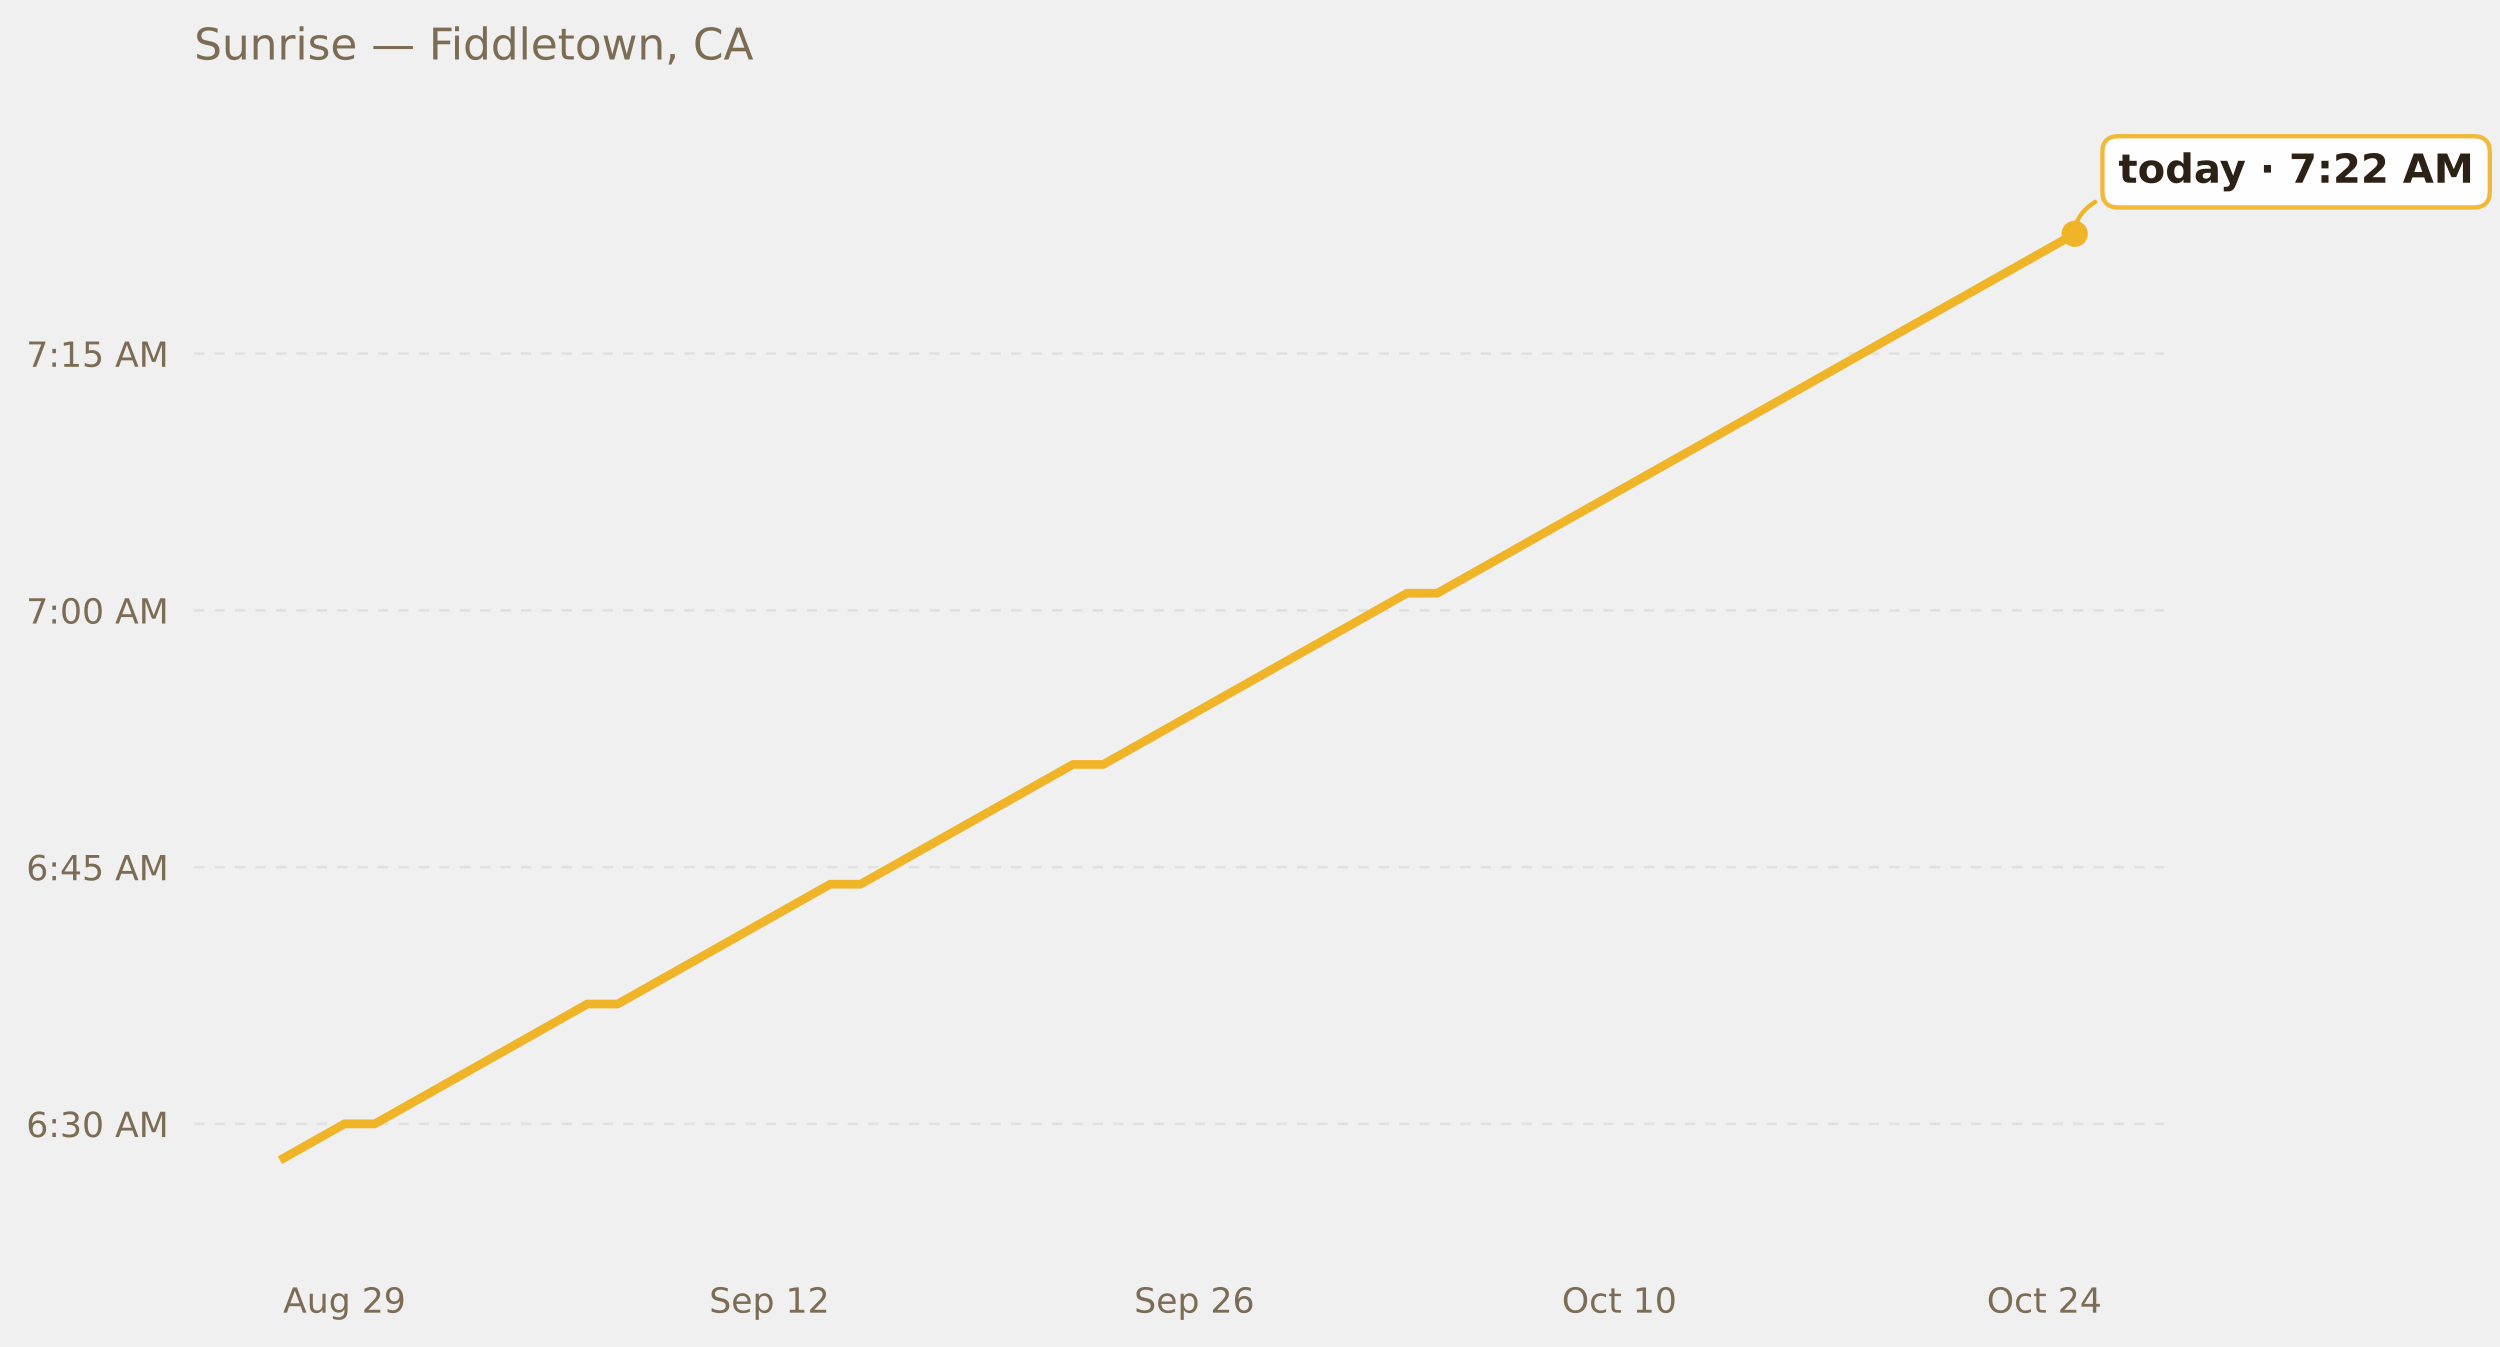
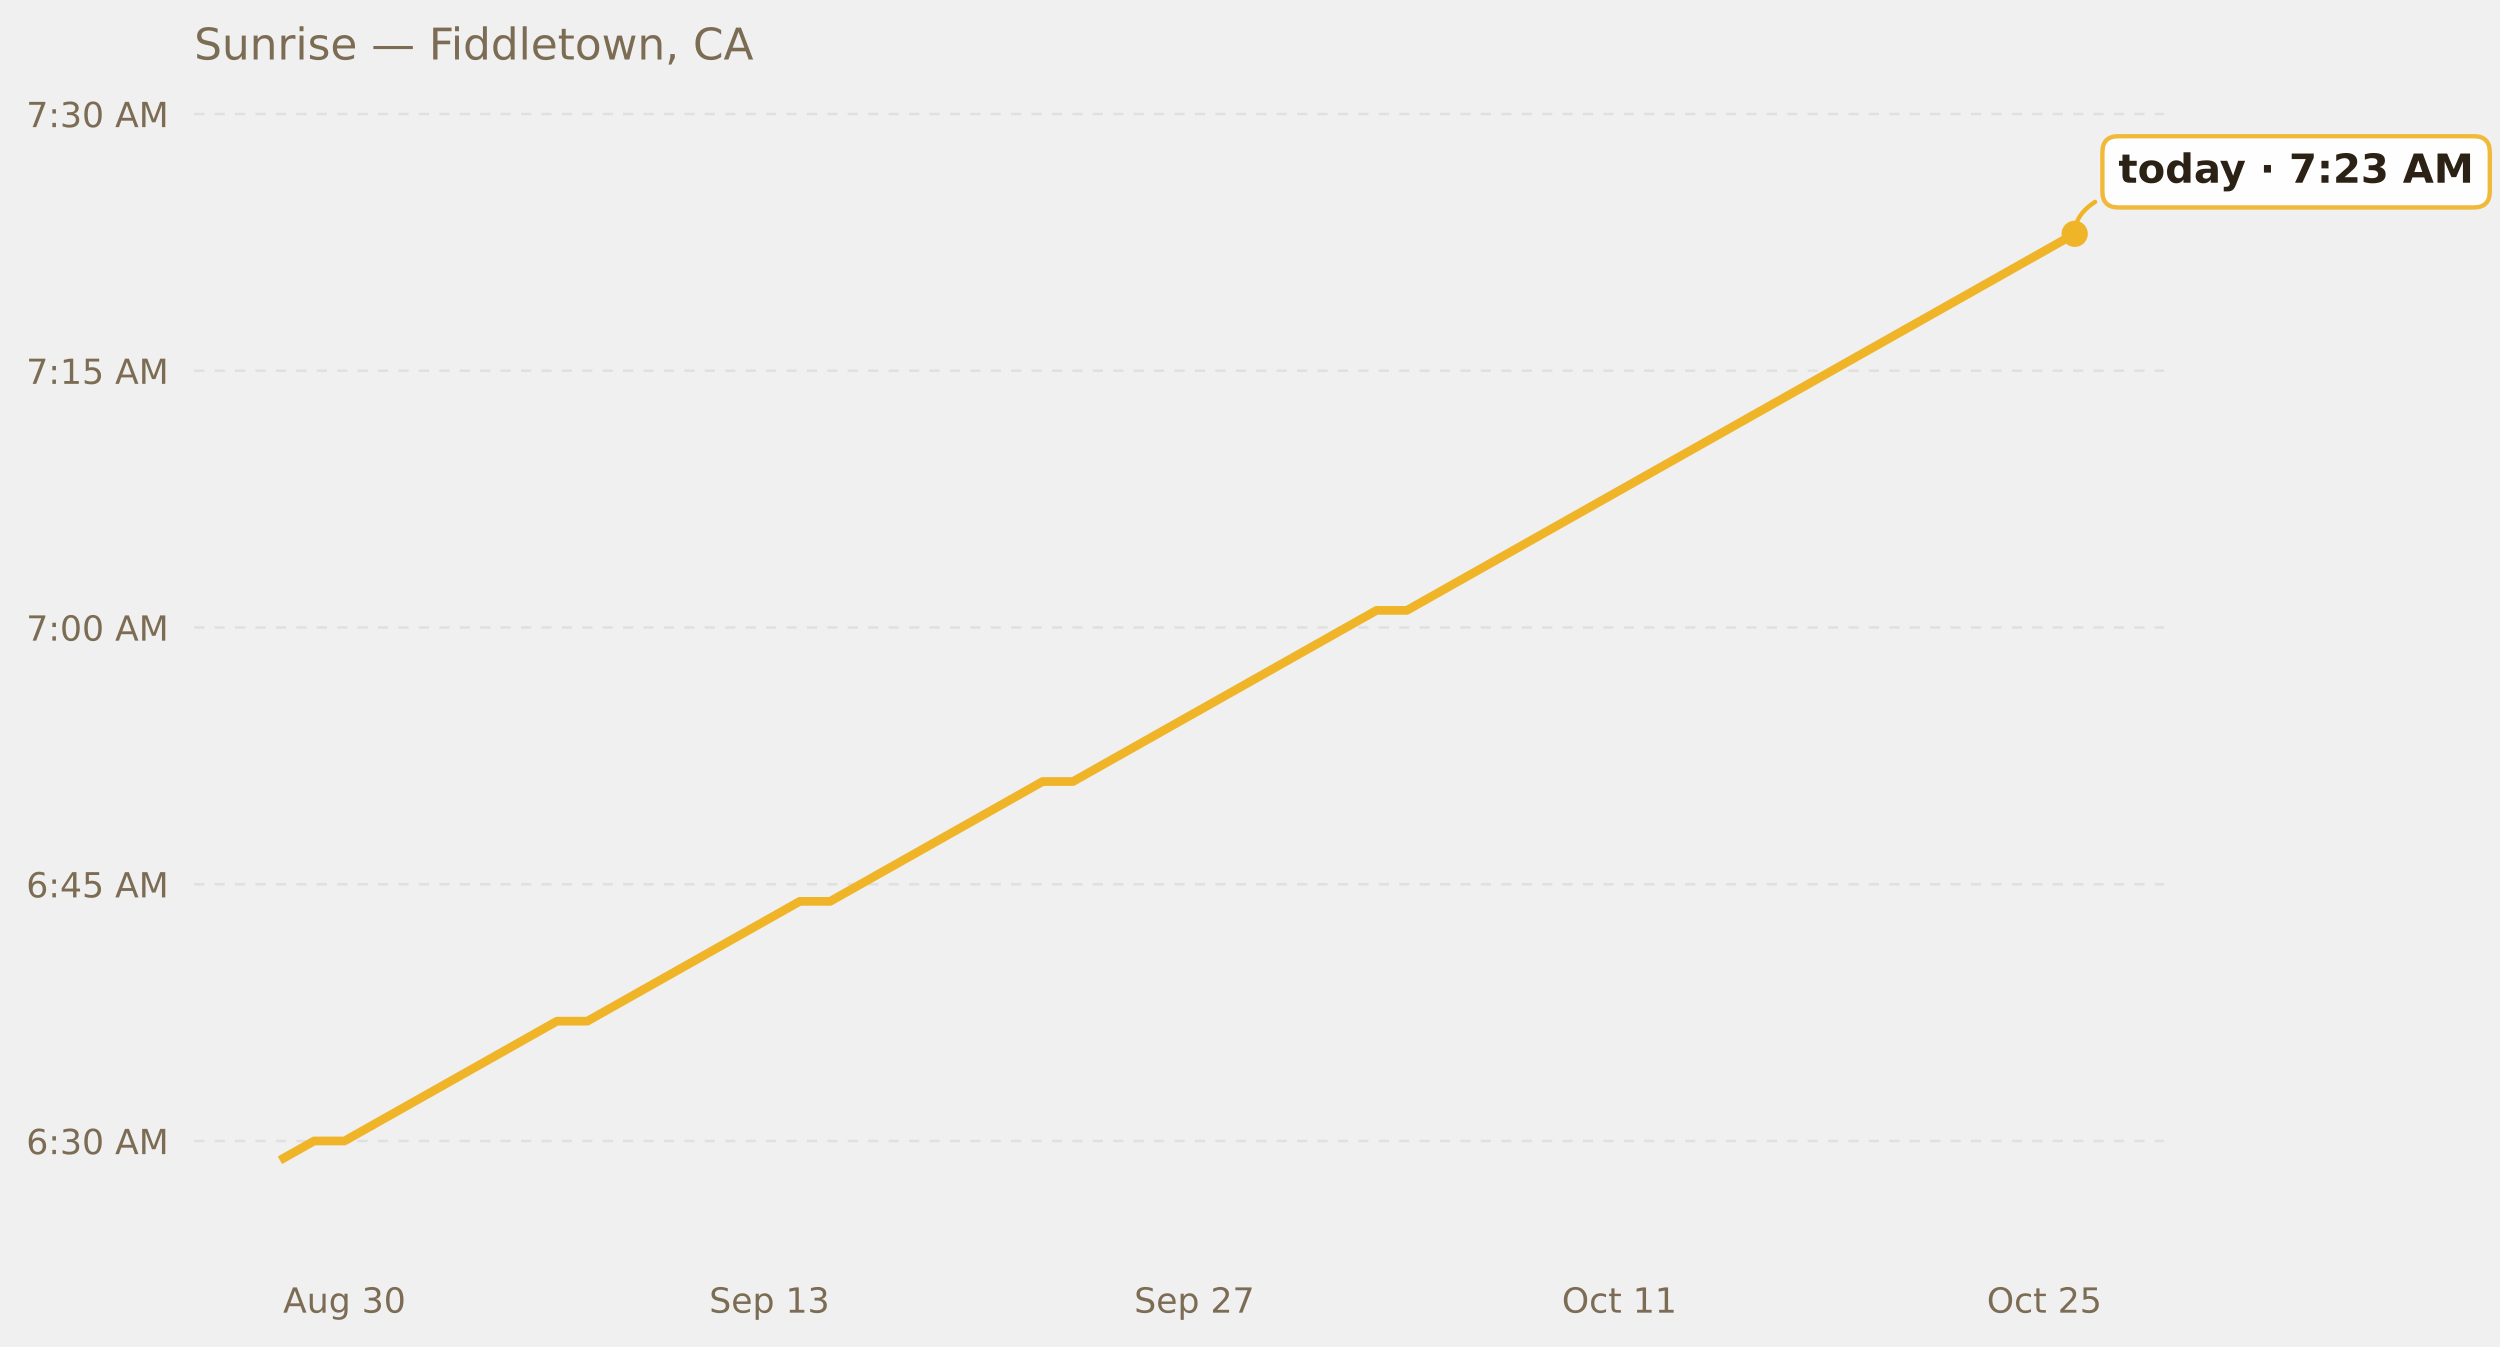
<svg xmlns="http://www.w3.org/2000/svg" xmlns:xlink="http://www.w3.org/1999/xlink" width="685.516pt" height="369.112pt" viewBox="0 0 685.516 369.112" version="1.1">
  <defs>
    <style type="text/css">*{stroke-linejoin: round; stroke-linecap: butt}</style>
  </defs>
  <g id="figure_1">
    <g id="patch_1">
      <path d="M 0 369.112  L 685.516 369.112  L 685.516 0  L 0 0  L 0 369.112  z " style="fill: none; opacity: 0" />
    </g>
    <g id="axes_1">
      <g id="patch_2">
        <path d="M 53.248 345.718  L 593.447 345.718  L 593.447 30.318  L 53.248 30.318  L 53.248 345.718  z " style="fill: none" />
      </g>
      <g id="matplotlib.axis_1">
        <g id="xtick_1">
          <g id="text_1">
            <g style="fill: #7c6c54" transform="translate(77.62049 359.9366) scale(0.095 -0.095)">
              <defs>
                <path id="DejaVuSans-41" d="M 2188 4044  L 1331 1722  L 3047 1722  L 2188 4044  z M 1831 4666  L 2547 4666  L 4325 0  L 3669 0  L 3244 1197  L 1141 1197  L 716 0  L 50 0  L 1831 4666  z " transform="scale(0.015625)" />
                <path id="DejaVuSans-75" d="M 544 1381  L 544 3500  L 1119 3500  L 1119 1403  Q 1119 906 1312 657  Q 1506 409 1894 409  Q 2359 409 2629 706  Q 2900 1003 2900 1516  L 2900 3500  L 3475 3500  L 3475 0  L 2900 0  L 2900 538  Q 2691 219 2414 64  Q 2138 -91 1772 -91  Q 1169 -91 856 284  Q 544 659 544 1381  z M 1991 3584  L 1991 3584  z " transform="scale(0.015625)" />
                <path id="DejaVuSans-67" d="M 2906 1791  Q 2906 2416 2648 2759  Q 2391 3103 1925 3103  Q 1463 3103 1205 2759  Q 947 2416 947 1791  Q 947 1169 1205 825  Q 1463 481 1925 481  Q 2391 481 2648 825  Q 2906 1169 2906 1791  z M 3481 434  Q 3481 -459 3084 -895  Q 2688 -1331 1869 -1331  Q 1566 -1331 1297 -1286  Q 1028 -1241 775 -1147  L 775 -588  Q 1028 -725 1275 -790  Q 1522 -856 1778 -856  Q 2344 -856 2625 -561  Q 2906 -266 2906 331  L 2906 616  Q 2728 306 2450 153  Q 2172 0 1784 0  Q 1141 0 747 490  Q 353 981 353 1791  Q 353 2603 747 3093  Q 1141 3584 1784 3584  Q 2172 3584 2450 3431  Q 2728 3278 2906 2969  L 2906 3500  L 3481 3500  L 3481 434  z " transform="scale(0.015625)" />
                <path id="DejaVuSans-20" transform="scale(0.015625)" />
-                 <path id="DejaVuSans-32" d="M 1228 531  L 3431 531  L 3431 0  L 469 0  L 469 531  Q 828 903 1448 1529  Q 2069 2156 2228 2338  Q 2531 2678 2651 2914  Q 2772 3150 2772 3378  Q 2772 3750 2511 3984  Q 2250 4219 1831 4219  Q 1534 4219 1204 4116  Q 875 4013 500 3803  L 500 4441  Q 881 4594 1212 4672  Q 1544 4750 1819 4750  Q 2544 4750 2975 4387  Q 3406 4025 3406 3419  Q 3406 3131 3298 2873  Q 3191 2616 2906 2266  Q 2828 2175 2409 1742  Q 1991 1309 1228 531  z " transform="scale(0.015625)" />
-                 <path id="DejaVuSans-39" d="M 703 97  L 703 672  Q 941 559 1184 500  Q 1428 441 1663 441  Q 2288 441 2617 861  Q 2947 1281 2994 2138  Q 2813 1869 2534 1725  Q 2256 1581 1919 1581  Q 1219 1581 811 2004  Q 403 2428 403 3163  Q 403 3881 828 4315  Q 1253 4750 1959 4750  Q 2769 4750 3195 4129  Q 3622 3509 3622 2328  Q 3622 1225 3098 567  Q 2575 -91 1691 -91  Q 1453 -91 1209 -44  Q 966 3 703 97  z M 1959 2075  Q 2384 2075 2632 2365  Q 2881 2656 2881 3163  Q 2881 3666 2632 3958  Q 2384 4250 1959 4250  Q 1534 4250 1286 3958  Q 1038 3666 1038 3163  Q 1038 2656 1286 2365  Q 1534 2075 1959 2075  z " transform="scale(0.015625)" />
+                 <path id="DejaVuSans-33" d="M 2597 2516  Q 3050 2419 3304 2112  Q 3559 1806 3559 1356  Q 3559 666 3084 287  Q 2609 -91 1734 -91  Q 1441 -91 1130 -33  Q 819 25 488 141  L 488 750  Q 750 597 1062 519  Q 1375 441 1716 441  Q 2309 441 2620 675  Q 2931 909 2931 1356  Q 2931 1769 2642 2001  Q 2353 2234 1838 2234  L 1294 2234  L 1294 2753  L 1863 2753  Q 2328 2753 2575 2939  Q 2822 3125 2822 3475  Q 2822 3834 2567 4026  Q 2313 4219 1838 4219  Q 1578 4219 1281 4162  Q 984 4106 628 3988  L 628 4550  Q 988 4650 1302 4700  Q 1616 4750 1894 4750  Q 2613 4750 3031 4423  Q 3450 4097 3450 3541  Q 3450 3153 3228 2886  Q 3006 2619 2597 2516  z " transform="scale(0.015625)" />
+                 <path id="DejaVuSans-30" d="M 2034 4250  Q 1547 4250 1301 3770  Q 1056 3291 1056 2328  Q 1056 1369 1301 889  Q 1547 409 2034 409  Q 2525 409 2770 889  Q 3016 1369 3016 2328  Q 3016 3291 2770 3770  Q 2525 4250 2034 4250  z M 2034 4750  Q 2819 4750 3233 4129  Q 3647 3509 3647 2328  Q 3647 1150 3233 529  Q 2819 -91 2034 -91  Q 1250 -91 836 529  Q 422 1150 422 2328  Q 422 3509 836 4129  Q 1250 4750 2034 4750  z " transform="scale(0.015625)" />
              </defs>
              <use xlink:href="#DejaVuSans-41" />
              <use xlink:href="#DejaVuSans-75" x="68.408" />
              <use xlink:href="#DejaVuSans-67" x="131.787" />
              <use xlink:href="#DejaVuSans-20" x="195.264" />
-               <use xlink:href="#DejaVuSans-32" x="227.051" />
-               <use xlink:href="#DejaVuSans-39" x="290.674" />
+               <use xlink:href="#DejaVuSans-33" x="227.051" />
+               <use xlink:href="#DejaVuSans-30" x="290.674" />
            </g>
          </g>
        </g>
        <g id="xtick_2">
          <g id="text_2">
            <g style="fill: #7c6c54" transform="translate(194.4717 359.9366) scale(0.095 -0.095)">
              <defs>
                <path id="DejaVuSans-53" d="M 3425 4513  L 3425 3897  Q 3066 4069 2747 4153  Q 2428 4238 2131 4238  Q 1616 4238 1336 4038  Q 1056 3838 1056 3469  Q 1056 3159 1242 3001  Q 1428 2844 1947 2747  L 2328 2669  Q 3034 2534 3370 2195  Q 3706 1856 3706 1288  Q 3706 609 3251 259  Q 2797 -91 1919 -91  Q 1588 -91 1214 -16  Q 841 59 441 206  L 441 856  Q 825 641 1194 531  Q 1563 422 1919 422  Q 2459 422 2753 634  Q 3047 847 3047 1241  Q 3047 1584 2836 1778  Q 2625 1972 2144 2069  L 1759 2144  Q 1053 2284 737 2584  Q 422 2884 422 3419  Q 422 4038 858 4394  Q 1294 4750 2059 4750  Q 2388 4750 2728 4690  Q 3069 4631 3425 4513  z " transform="scale(0.015625)" />
                <path id="DejaVuSans-65" d="M 3597 1894  L 3597 1613  L 953 1613  Q 991 1019 1311 708  Q 1631 397 2203 397  Q 2534 397 2845 478  Q 3156 559 3463 722  L 3463 178  Q 3153 47 2828 -22  Q 2503 -91 2169 -91  Q 1331 -91 842 396  Q 353 884 353 1716  Q 353 2575 817 3079  Q 1281 3584 2069 3584  Q 2775 3584 3186 3129  Q 3597 2675 3597 1894  z M 3022 2063  Q 3016 2534 2758 2815  Q 2500 3097 2075 3097  Q 1594 3097 1305 2825  Q 1016 2553 972 2059  L 3022 2063  z " transform="scale(0.015625)" />
                <path id="DejaVuSans-70" d="M 1159 525  L 1159 -1331  L 581 -1331  L 581 3500  L 1159 3500  L 1159 2969  Q 1341 3281 1617 3432  Q 1894 3584 2278 3584  Q 2916 3584 3314 3078  Q 3713 2572 3713 1747  Q 3713 922 3314 415  Q 2916 -91 2278 -91  Q 1894 -91 1617 61  Q 1341 213 1159 525  z M 3116 1747  Q 3116 2381 2855 2742  Q 2594 3103 2138 3103  Q 1681 3103 1420 2742  Q 1159 2381 1159 1747  Q 1159 1113 1420 752  Q 1681 391 2138 391  Q 2594 391 2855 752  Q 3116 1113 3116 1747  z " transform="scale(0.015625)" />
                <path id="DejaVuSans-31" d="M 794 531  L 1825 531  L 1825 4091  L 703 3866  L 703 4441  L 1819 4666  L 2450 4666  L 2450 531  L 3481 531  L 3481 0  L 794 0  L 794 531  z " transform="scale(0.015625)" />
              </defs>
              <use xlink:href="#DejaVuSans-53" />
              <use xlink:href="#DejaVuSans-65" x="63.477" />
              <use xlink:href="#DejaVuSans-70" x="125" />
              <use xlink:href="#DejaVuSans-20" x="188.477" />
              <use xlink:href="#DejaVuSans-31" x="220.264" />
-               <use xlink:href="#DejaVuSans-32" x="283.887" />
+               <use xlink:href="#DejaVuSans-33" x="283.887" />
            </g>
          </g>
        </g>
        <g id="xtick_3">
          <g id="text_3">
            <g style="fill: #7c6c54" transform="translate(311.0016 359.9366) scale(0.095 -0.095)">
              <defs>
-                 <path id="DejaVuSans-36" d="M 2113 2584  Q 1688 2584 1439 2293  Q 1191 2003 1191 1497  Q 1191 994 1439 701  Q 1688 409 2113 409  Q 2538 409 2786 701  Q 3034 994 3034 1497  Q 3034 2003 2786 2293  Q 2538 2584 2113 2584  z M 3366 4563  L 3366 3988  Q 3128 4100 2886 4159  Q 2644 4219 2406 4219  Q 1781 4219 1451 3797  Q 1122 3375 1075 2522  Q 1259 2794 1537 2939  Q 1816 3084 2150 3084  Q 2853 3084 3261 2657  Q 3669 2231 3669 1497  Q 3669 778 3244 343  Q 2819 -91 2113 -91  Q 1303 -91 875 529  Q 447 1150 447 2328  Q 447 3434 972 4092  Q 1497 4750 2381 4750  Q 2619 4750 2861 4703  Q 3103 4656 3366 4563  z " transform="scale(0.015625)" />
+                 <path id="DejaVuSans-32" d="M 1228 531  L 3431 531  L 3431 0  L 469 0  L 469 531  Q 828 903 1448 1529  Q 2069 2156 2228 2338  Q 2531 2678 2651 2914  Q 2772 3150 2772 3378  Q 2772 3750 2511 3984  Q 2250 4219 1831 4219  Q 1534 4219 1204 4116  Q 875 4013 500 3803  L 500 4441  Q 881 4594 1212 4672  Q 1544 4750 1819 4750  Q 2544 4750 2975 4387  Q 3406 4025 3406 3419  Q 3406 3131 3298 2873  Q 3191 2616 2906 2266  Q 2828 2175 2409 1742  Q 1991 1309 1228 531  z " transform="scale(0.015625)" />
+                 <path id="DejaVuSans-37" d="M 525 4666  L 3525 4666  L 3525 4397  L 1831 0  L 1172 0  L 2766 4134  L 525 4134  L 525 4666  z " transform="scale(0.015625)" />
              </defs>
              <use xlink:href="#DejaVuSans-53" />
              <use xlink:href="#DejaVuSans-65" x="63.477" />
              <use xlink:href="#DejaVuSans-70" x="125" />
              <use xlink:href="#DejaVuSans-20" x="188.477" />
              <use xlink:href="#DejaVuSans-32" x="220.264" />
-               <use xlink:href="#DejaVuSans-36" x="283.887" />
+               <use xlink:href="#DejaVuSans-37" x="283.887" />
            </g>
          </g>
        </g>
        <g id="xtick_4">
          <g id="text_4">
            <g style="fill: #7c6c54" transform="translate(428.2721 359.9366) scale(0.095 -0.095)">
              <defs>
                <path id="DejaVuSans-4f" d="M 2522 4238  Q 1834 4238 1429 3725  Q 1025 3213 1025 2328  Q 1025 1447 1429 934  Q 1834 422 2522 422  Q 3209 422 3611 934  Q 4013 1447 4013 2328  Q 4013 3213 3611 3725  Q 3209 4238 2522 4238  z M 2522 4750  Q 3503 4750 4090 4092  Q 4678 3434 4678 2328  Q 4678 1225 4090 567  Q 3503 -91 2522 -91  Q 1538 -91 948 565  Q 359 1222 359 2328  Q 359 3434 948 4092  Q 1538 4750 2522 4750  z " transform="scale(0.015625)" />
                <path id="DejaVuSans-63" d="M 3122 3366  L 3122 2828  Q 2878 2963 2633 3030  Q 2388 3097 2138 3097  Q 1578 3097 1268 2742  Q 959 2388 959 1747  Q 959 1106 1268 751  Q 1578 397 2138 397  Q 2388 397 2633 464  Q 2878 531 3122 666  L 3122 134  Q 2881 22 2623 -34  Q 2366 -91 2075 -91  Q 1284 -91 818 406  Q 353 903 353 1747  Q 353 2603 823 3093  Q 1294 3584 2113 3584  Q 2378 3584 2631 3529  Q 2884 3475 3122 3366  z " transform="scale(0.015625)" />
                <path id="DejaVuSans-74" d="M 1172 4494  L 1172 3500  L 2356 3500  L 2356 3053  L 1172 3053  L 1172 1153  Q 1172 725 1289 603  Q 1406 481 1766 481  L 2356 481  L 2356 0  L 1766 0  Q 1100 0 847 248  Q 594 497 594 1153  L 594 3053  L 172 3053  L 172 3500  L 594 3500  L 594 4494  L 1172 4494  z " transform="scale(0.015625)" />
-                 <path id="DejaVuSans-30" d="M 2034 4250  Q 1547 4250 1301 3770  Q 1056 3291 1056 2328  Q 1056 1369 1301 889  Q 1547 409 2034 409  Q 2525 409 2770 889  Q 3016 1369 3016 2328  Q 3016 3291 2770 3770  Q 2525 4250 2034 4250  z M 2034 4750  Q 2819 4750 3233 4129  Q 3647 3509 3647 2328  Q 3647 1150 3233 529  Q 2819 -91 2034 -91  Q 1250 -91 836 529  Q 422 1150 422 2328  Q 422 3509 836 4129  Q 1250 4750 2034 4750  z " transform="scale(0.015625)" />
              </defs>
              <use xlink:href="#DejaVuSans-4f" />
              <use xlink:href="#DejaVuSans-63" x="78.711" />
              <use xlink:href="#DejaVuSans-74" x="133.691" />
              <use xlink:href="#DejaVuSans-20" x="172.9" />
              <use xlink:href="#DejaVuSans-31" x="204.688" />
-               <use xlink:href="#DejaVuSans-30" x="268.311" />
+               <use xlink:href="#DejaVuSans-31" x="268.311" />
            </g>
          </g>
        </g>
        <g id="xtick_5">
          <g id="text_5">
            <g style="fill: #7c6c54" transform="translate(544.802 359.9366) scale(0.095 -0.095)">
              <defs>
-                 <path id="DejaVuSans-34" d="M 2419 4116  L 825 1625  L 2419 1625  L 2419 4116  z M 2253 4666  L 3047 4666  L 3047 1625  L 3713 1625  L 3713 1100  L 3047 1100  L 3047 0  L 2419 0  L 2419 1100  L 313 1100  L 313 1709  L 2253 4666  z " transform="scale(0.015625)" />
+                 <path id="DejaVuSans-35" d="M 691 4666  L 3169 4666  L 3169 4134  L 1269 4134  L 1269 2991  Q 1406 3038 1543 3061  Q 1681 3084 1819 3084  Q 2600 3084 3056 2656  Q 3513 2228 3513 1497  Q 3513 744 3044 326  Q 2575 -91 1722 -91  Q 1428 -91 1123 -41  Q 819 9 494 109  L 494 744  Q 775 591 1075 516  Q 1375 441 1709 441  Q 2250 441 2565 725  Q 2881 1009 2881 1497  Q 2881 1984 2565 2268  Q 2250 2553 1709 2553  Q 1456 2553 1204 2497  Q 953 2441 691 2322  L 691 4666  z " transform="scale(0.015625)" />
              </defs>
              <use xlink:href="#DejaVuSans-4f" />
              <use xlink:href="#DejaVuSans-63" x="78.711" />
              <use xlink:href="#DejaVuSans-74" x="133.691" />
              <use xlink:href="#DejaVuSans-20" x="172.9" />
              <use xlink:href="#DejaVuSans-32" x="204.688" />
-               <use xlink:href="#DejaVuSans-34" x="268.311" />
+               <use xlink:href="#DejaVuSans-35" x="268.311" />
            </g>
          </g>
        </g>
      </g>
      <g id="matplotlib.axis_2">
        <g id="ytick_1">
          <g id="line2d_1">
-             <path d="M 53.248 308.171  L 593.447 308.171  " clip-path="url(#p8227489fa3)" style="fill: none; stroke-dasharray: 2.8,2.8; stroke-dashoffset: 0; stroke: #e0e0e0; stroke-width: 0.7" />
+             <path d="M 53.248 312.864  L 593.447 312.864  " clip-path="url(#p3aff2ec3a6)" style="fill: none; stroke-dasharray: 2.8,2.8; stroke-dashoffset: 0; stroke: #e0e0e0; stroke-width: 0.7" />
          </g>
          <g id="text_6">
-             <g style="fill: #7c6c54" transform="translate(7.2 311.7798) scale(0.095 -0.095)">
-               <defs>
+             <g style="fill: #7c6c54" transform="translate(7.2 316.4732) scale(0.095 -0.095)">
+               <defs>
+                 <path id="DejaVuSans-36" d="M 2113 2584  Q 1688 2584 1439 2293  Q 1191 2003 1191 1497  Q 1191 994 1439 701  Q 1688 409 2113 409  Q 2538 409 2786 701  Q 3034 994 3034 1497  Q 3034 2003 2786 2293  Q 2538 2584 2113 2584  z M 3366 4563  L 3366 3988  Q 3128 4100 2886 4159  Q 2644 4219 2406 4219  Q 1781 4219 1451 3797  Q 1122 3375 1075 2522  Q 1259 2794 1537 2939  Q 1816 3084 2150 3084  Q 2853 3084 3261 2657  Q 3669 2231 3669 1497  Q 3669 778 3244 343  Q 2819 -91 2113 -91  Q 1303 -91 875 529  Q 447 1150 447 2328  Q 447 3434 972 4092  Q 1497 4750 2381 4750  Q 2619 4750 2861 4703  Q 3103 4656 3366 4563  z " transform="scale(0.015625)" />
                <path id="DejaVuSans-3a" d="M 750 794  L 1409 794  L 1409 0  L 750 0  L 750 794  z M 750 3309  L 1409 3309  L 1409 2516  L 750 2516  L 750 3309  z " transform="scale(0.015625)" />
-                 <path id="DejaVuSans-33" d="M 2597 2516  Q 3050 2419 3304 2112  Q 3559 1806 3559 1356  Q 3559 666 3084 287  Q 2609 -91 1734 -91  Q 1441 -91 1130 -33  Q 819 25 488 141  L 488 750  Q 750 597 1062 519  Q 1375 441 1716 441  Q 2309 441 2620 675  Q 2931 909 2931 1356  Q 2931 1769 2642 2001  Q 2353 2234 1838 2234  L 1294 2234  L 1294 2753  L 1863 2753  Q 2328 2753 2575 2939  Q 2822 3125 2822 3475  Q 2822 3834 2567 4026  Q 2313 4219 1838 4219  Q 1578 4219 1281 4162  Q 984 4106 628 3988  L 628 4550  Q 988 4650 1302 4700  Q 1616 4750 1894 4750  Q 2613 4750 3031 4423  Q 3450 4097 3450 3541  Q 3450 3153 3228 2886  Q 3006 2619 2597 2516  z " transform="scale(0.015625)" />
                <path id="DejaVuSans-4d" d="M 628 4666  L 1569 4666  L 2759 1491  L 3956 4666  L 4897 4666  L 4897 0  L 4281 0  L 4281 4097  L 3078 897  L 2444 897  L 1241 4097  L 1241 0  L 628 0  L 628 4666  z " transform="scale(0.015625)" />
              </defs>
              <use xlink:href="#DejaVuSans-36" />
              <use xlink:href="#DejaVuSans-3a" x="63.623" />
              <use xlink:href="#DejaVuSans-33" x="97.314" />
              <use xlink:href="#DejaVuSans-30" x="160.938" />
              <use xlink:href="#DejaVuSans-20" x="224.561" />
              <use xlink:href="#DejaVuSans-41" x="256.348" />
              <use xlink:href="#DejaVuSans-4d" x="324.756" />
            </g>
          </g>
        </g>
        <g id="ytick_2">
          <g id="line2d_2">
-             <path d="M 53.248 237.769  L 593.447 237.769  " clip-path="url(#p8227489fa3)" style="fill: none; stroke-dasharray: 2.8,2.8; stroke-dashoffset: 0; stroke: #e0e0e0; stroke-width: 0.7" />
+             <path d="M 53.248 242.462  L 593.447 242.462  " clip-path="url(#p3aff2ec3a6)" style="fill: none; stroke-dasharray: 2.8,2.8; stroke-dashoffset: 0; stroke: #e0e0e0; stroke-width: 0.7" />
          </g>
          <g id="text_7">
-             <g style="fill: #7c6c54" transform="translate(7.2 241.378) scale(0.095 -0.095)">
-               <defs>
-                 <path id="DejaVuSans-35" d="M 691 4666  L 3169 4666  L 3169 4134  L 1269 4134  L 1269 2991  Q 1406 3038 1543 3061  Q 1681 3084 1819 3084  Q 2600 3084 3056 2656  Q 3513 2228 3513 1497  Q 3513 744 3044 326  Q 2575 -91 1722 -91  Q 1428 -91 1123 -41  Q 819 9 494 109  L 494 744  Q 775 591 1075 516  Q 1375 441 1709 441  Q 2250 441 2565 725  Q 2881 1009 2881 1497  Q 2881 1984 2565 2268  Q 2250 2553 1709 2553  Q 1456 2553 1204 2497  Q 953 2441 691 2322  L 691 4666  z " transform="scale(0.015625)" />
+             <g style="fill: #7c6c54" transform="translate(7.2 246.0714) scale(0.095 -0.095)">
+               <defs>
+                 <path id="DejaVuSans-34" d="M 2419 4116  L 825 1625  L 2419 1625  L 2419 4116  z M 2253 4666  L 3047 4666  L 3047 1625  L 3713 1625  L 3713 1100  L 3047 1100  L 3047 0  L 2419 0  L 2419 1100  L 313 1100  L 313 1709  L 2253 4666  z " transform="scale(0.015625)" />
              </defs>
              <use xlink:href="#DejaVuSans-36" />
              <use xlink:href="#DejaVuSans-3a" x="63.623" />
              <use xlink:href="#DejaVuSans-34" x="97.314" />
              <use xlink:href="#DejaVuSans-35" x="160.938" />
              <use xlink:href="#DejaVuSans-20" x="224.561" />
              <use xlink:href="#DejaVuSans-41" x="256.348" />
              <use xlink:href="#DejaVuSans-4d" x="324.756" />
            </g>
          </g>
        </g>
        <g id="ytick_3">
          <g id="line2d_3">
-             <path d="M 53.248 167.367  L 593.447 167.367  " clip-path="url(#p8227489fa3)" style="fill: none; stroke-dasharray: 2.8,2.8; stroke-dashoffset: 0; stroke: #e0e0e0; stroke-width: 0.7" />
+             <path d="M 53.248 172.06  L 593.447 172.06  " clip-path="url(#p3aff2ec3a6)" style="fill: none; stroke-dasharray: 2.8,2.8; stroke-dashoffset: 0; stroke: #e0e0e0; stroke-width: 0.7" />
          </g>
          <g id="text_8">
-             <g style="fill: #7c6c54" transform="translate(7.2 170.9762) scale(0.095 -0.095)">
-               <defs>
-                 <path id="DejaVuSans-37" d="M 525 4666  L 3525 4666  L 3525 4397  L 1831 0  L 1172 0  L 2766 4134  L 525 4134  L 525 4666  z " transform="scale(0.015625)" />
-               </defs>
+             <g style="fill: #7c6c54" transform="translate(7.2 175.6696) scale(0.095 -0.095)">
              <use xlink:href="#DejaVuSans-37" />
              <use xlink:href="#DejaVuSans-3a" x="63.623" />
              <use xlink:href="#DejaVuSans-30" x="97.314" />
              <use xlink:href="#DejaVuSans-30" x="160.938" />
              <use xlink:href="#DejaVuSans-20" x="224.561" />
              <use xlink:href="#DejaVuSans-41" x="256.348" />
              <use xlink:href="#DejaVuSans-4d" x="324.756" />
            </g>
          </g>
        </g>
        <g id="ytick_4">
          <g id="line2d_4">
-             <path d="M 53.248 96.965  L 593.447 96.965  " clip-path="url(#p8227489fa3)" style="fill: none; stroke-dasharray: 2.8,2.8; stroke-dashoffset: 0; stroke: #e0e0e0; stroke-width: 0.7" />
+             <path d="M 53.248 101.659  L 593.447 101.659  " clip-path="url(#p3aff2ec3a6)" style="fill: none; stroke-dasharray: 2.8,2.8; stroke-dashoffset: 0; stroke: #e0e0e0; stroke-width: 0.7" />
          </g>
          <g id="text_9">
-             <g style="fill: #7c6c54" transform="translate(7.2 100.5744) scale(0.095 -0.095)">
+             <g style="fill: #7c6c54" transform="translate(7.2 105.2679) scale(0.095 -0.095)">
              <use xlink:href="#DejaVuSans-37" />
              <use xlink:href="#DejaVuSans-3a" x="63.623" />
              <use xlink:href="#DejaVuSans-31" x="97.314" />
              <use xlink:href="#DejaVuSans-35" x="160.938" />
              <use xlink:href="#DejaVuSans-20" x="224.561" />
              <use xlink:href="#DejaVuSans-41" x="256.348" />
              <use xlink:href="#DejaVuSans-4d" x="324.756" />
            </g>
          </g>
        </g>
-       </g>
-       <g id="line2d_5">
-         <path d="M 77.802 317.557  L 86.126 312.864  L 94.45 308.171  L 102.773 308.171  L 111.097 303.477  L 119.42 298.784  L 127.744 294.09  L 136.067 289.397  L 144.391 284.703  L 152.715 280.01  L 161.038 275.316  L 169.362 275.316  L 177.685 270.623  L 186.009 265.929  L 194.332 261.236  L 202.656 256.543  L 210.979 251.849  L 219.303 247.156  L 227.627 242.462  L 235.95 242.462  L 244.274 237.769  L 252.597 233.075  L 260.921 228.382  L 269.244 223.688  L 277.568 218.995  L 285.891 214.301  L 294.215 209.608  L 302.539 209.608  L 310.862 204.915  L 319.186 200.221  L 327.509 195.528  L 335.833 190.834  L 344.156 186.141  L 352.48 181.447  L 360.804 176.754  L 369.127 172.06  L 377.451 167.367  L 385.774 162.673  L 394.098 162.673  L 402.421 157.98  L 410.745 153.287  L 419.068 148.593  L 427.392 143.9  L 435.716 139.206  L 444.039 134.513  L 452.363 129.819  L 460.686 125.126  L 469.01 120.432  L 477.333 115.739  L 485.657 111.046  L 493.981 106.352  L 502.304 101.659  L 510.628 96.965  L 518.951 92.272  L 527.275 87.578  L 535.598 82.885  L 543.922 78.191  L 552.245 73.498  L 560.569 68.804  L 568.893 64.111  " clip-path="url(#p8227489fa3)" style="fill: none; stroke: #f0b429; stroke-width: 2.4; stroke-linecap: square" />
+         <g id="ytick_5">
+           <g id="line2d_5">
+             <path d="M 53.248 31.257  L 593.447 31.257  " clip-path="url(#p3aff2ec3a6)" style="fill: none; stroke-dasharray: 2.8,2.8; stroke-dashoffset: 0; stroke: #e0e0e0; stroke-width: 0.7" />
+           </g>
+           <g id="text_10">
+             <g style="fill: #7c6c54" transform="translate(7.2 34.86607) scale(0.095 -0.095)">
+               <use xlink:href="#DejaVuSans-37" />
+               <use xlink:href="#DejaVuSans-3a" x="63.623" />
+               <use xlink:href="#DejaVuSans-33" x="97.314" />
+               <use xlink:href="#DejaVuSans-30" x="160.938" />
+               <use xlink:href="#DejaVuSans-20" x="224.561" />
+               <use xlink:href="#DejaVuSans-41" x="256.348" />
+               <use xlink:href="#DejaVuSans-4d" x="324.756" />
+             </g>
+           </g>
+         </g>
+       </g>
+       <g id="line2d_6">
+         <path d="M 77.802 317.557  L 86.126 312.864  L 94.45 312.864  L 102.773 308.171  L 111.097 303.477  L 119.42 298.784  L 127.744 294.09  L 136.067 289.397  L 144.391 284.703  L 152.715 280.01  L 161.038 280.01  L 169.362 275.316  L 177.685 270.623  L 186.009 265.929  L 194.332 261.236  L 202.656 256.543  L 210.979 251.849  L 219.303 247.156  L 227.627 247.156  L 235.95 242.462  L 244.274 237.769  L 252.597 233.075  L 260.921 228.382  L 269.244 223.688  L 277.568 218.995  L 285.891 214.301  L 294.215 214.301  L 302.539 209.608  L 310.862 204.915  L 319.186 200.221  L 327.509 195.528  L 335.833 190.834  L 344.156 186.141  L 352.48 181.447  L 360.804 176.754  L 369.127 172.06  L 377.451 167.367  L 385.774 167.367  L 394.098 162.673  L 402.421 157.98  L 410.745 153.287  L 419.068 148.593  L 427.392 143.9  L 435.716 139.206  L 444.039 134.513  L 452.363 129.819  L 460.686 125.126  L 469.01 120.432  L 477.333 115.739  L 485.657 111.046  L 493.981 106.352  L 502.304 101.659  L 510.628 96.965  L 518.951 92.272  L 527.275 87.578  L 535.598 82.885  L 543.922 78.191  L 552.245 73.498  L 560.569 68.804  L 568.893 64.111  " clip-path="url(#p3aff2ec3a6)" style="fill: none; stroke: #f0b429; stroke-width: 2.4; stroke-linecap: square" />
      </g>
      <g id="patch_3">
        <path d="M 574.481 55.364  Q 570.003 58.242 569.113 62.124  " style="fill: none; stroke: #f0b429; stroke-width: 1.2; stroke-linecap: round" />
      </g>
-       <g id="text_10">
+       <g id="text_11">
        <g id="patch_4">
          <path d="M 580.893 56.885  L 678.316 56.885  Q 682.716 56.885 682.716 52.485  L 682.716 41.753  Q 682.716 37.353 678.316 37.353  L 580.893 37.353  Q 576.493 37.353 576.493 41.753  L 576.493 52.485  Q 576.493 56.885 580.893 56.885  z " style="fill: #ffffff; opacity: 0.92; stroke: #f0b429; stroke-width: 1.2; stroke-linejoin: miter" />
        </g>
        <g style="fill: #2c2115" transform="translate(580.8926 50.11098) scale(0.11 -0.11)">
          <defs>
            <path id="DejaVuSans-Bold-74" d="M 1759 4494  L 1759 3500  L 2913 3500  L 2913 2700  L 1759 2700  L 1759 1216  Q 1759 972 1856 886  Q 1953 800 2241 800  L 2816 800  L 2816 0  L 1856 0  Q 1194 0 917 276  Q 641 553 641 1216  L 641 2700  L 84 2700  L 84 3500  L 641 3500  L 641 4494  L 1759 4494  z " transform="scale(0.015625)" />
            <path id="DejaVuSans-Bold-6f" d="M 2203 2784  Q 1831 2784 1636 2517  Q 1441 2250 1441 1747  Q 1441 1244 1636 976  Q 1831 709 2203 709  Q 2569 709 2762 976  Q 2956 1244 2956 1747  Q 2956 2250 2762 2517  Q 2569 2784 2203 2784  z M 2203 3584  Q 3106 3584 3614 3096  Q 4122 2609 4122 1747  Q 4122 884 3614 396  Q 3106 -91 2203 -91  Q 1297 -91 786 396  Q 275 884 275 1747  Q 275 2609 786 3096  Q 1297 3584 2203 3584  z " transform="scale(0.015625)" />
            <path id="DejaVuSans-Bold-64" d="M 2919 2988  L 2919 4863  L 4044 4863  L 4044 0  L 2919 0  L 2919 506  Q 2688 197 2409 53  Q 2131 -91 1766 -91  Q 1119 -91 703 423  Q 288 938 288 1747  Q 288 2556 703 3070  Q 1119 3584 1766 3584  Q 2128 3584 2408 3439  Q 2688 3294 2919 2988  z M 2181 722  Q 2541 722 2730 984  Q 2919 1247 2919 1747  Q 2919 2247 2730 2509  Q 2541 2772 2181 2772  Q 1825 2772 1636 2509  Q 1447 2247 1447 1747  Q 1447 1247 1636 984  Q 1825 722 2181 722  z " transform="scale(0.015625)" />
            <path id="DejaVuSans-Bold-61" d="M 2106 1575  Q 1756 1575 1579 1456  Q 1403 1338 1403 1106  Q 1403 894 1545 773  Q 1688 653 1941 653  Q 2256 653 2472 879  Q 2688 1106 2688 1447  L 2688 1575  L 2106 1575  z M 3816 1997  L 3816 0  L 2688 0  L 2688 519  Q 2463 200 2181 54  Q 1900 -91 1497 -91  Q 953 -91 614 226  Q 275 544 275 1050  Q 275 1666 698 1953  Q 1122 2241 2028 2241  L 2688 2241  L 2688 2328  Q 2688 2594 2478 2717  Q 2269 2841 1825 2841  Q 1466 2841 1156 2769  Q 847 2697 581 2553  L 581 3406  Q 941 3494 1303 3539  Q 1666 3584 2028 3584  Q 2975 3584 3395 3211  Q 3816 2838 3816 1997  z " transform="scale(0.015625)" />
            <path id="DejaVuSans-Bold-79" d="M 78 3500  L 1197 3500  L 2138 1125  L 2938 3500  L 4056 3500  L 2584 -331  Q 2363 -916 2067 -1148  Q 1772 -1381 1288 -1381  L 641 -1381  L 641 -647  L 991 -647  Q 1275 -647 1404 -556  Q 1534 -466 1606 -231  L 1638 -134  L 78 3500  z " transform="scale(0.015625)" />
            <path id="DejaVuSans-Bold-20" transform="scale(0.015625)" />
            <path id="DejaVuSans-Bold-b7" d="M 653 2828  L 1778 2828  L 1778 1619  L 653 1619  L 653 2828  z " transform="scale(0.015625)" />
            <path id="DejaVuSans-Bold-37" d="M 428 4666  L 3944 4666  L 3944 3988  L 2125 0  L 953 0  L 2675 3781  L 428 3781  L 428 4666  z " transform="scale(0.015625)" />
            <path id="DejaVuSans-Bold-3a" d="M 716 3500  L 1844 3500  L 1844 2291  L 716 2291  L 716 3500  z M 716 1209  L 1844 1209  L 1844 0  L 716 0  L 716 1209  z " transform="scale(0.015625)" />
            <path id="DejaVuSans-Bold-32" d="M 1844 884  L 3897 884  L 3897 0  L 506 0  L 506 884  L 2209 2388  Q 2438 2594 2547 2791  Q 2656 2988 2656 3200  Q 2656 3528 2436 3728  Q 2216 3928 1850 3928  Q 1569 3928 1234 3808  Q 900 3688 519 3450  L 519 4475  Q 925 4609 1322 4679  Q 1719 4750 2100 4750  Q 2938 4750 3402 4381  Q 3866 4013 3866 3353  Q 3866 2972 3669 2642  Q 3472 2313 2841 1759  L 1844 884  z " transform="scale(0.015625)" />
+             <path id="DejaVuSans-Bold-33" d="M 2981 2516  Q 3453 2394 3698 2092  Q 3944 1791 3944 1325  Q 3944 631 3412 270  Q 2881 -91 1863 -91  Q 1503 -91 1142 -33  Q 781 25 428 141  L 428 1069  Q 766 900 1098 814  Q 1431 728 1753 728  Q 2231 728 2486 893  Q 2741 1059 2741 1369  Q 2741 1688 2480 1852  Q 2219 2016 1709 2016  L 1228 2016  L 1228 2791  L 1734 2791  Q 2188 2791 2409 2933  Q 2631 3075 2631 3366  Q 2631 3634 2415 3781  Q 2200 3928 1806 3928  Q 1516 3928 1219 3862  Q 922 3797 628 3669  L 628 4550  Q 984 4650 1334 4700  Q 1684 4750 2022 4750  Q 2931 4750 3382 4451  Q 3834 4153 3834 3553  Q 3834 3144 3618 2883  Q 3403 2622 2981 2516  z " transform="scale(0.015625)" />
            <path id="DejaVuSans-Bold-41" d="M 3419 850  L 1538 850  L 1241 0  L 31 0  L 1759 4666  L 3194 4666  L 4922 0  L 3713 0  L 3419 850  z M 1838 1716  L 3116 1716  L 2478 3572  L 1838 1716  z " transform="scale(0.015625)" />
            <path id="DejaVuSans-Bold-4d" d="M 588 4666  L 2119 4666  L 3181 2169  L 4250 4666  L 5778 4666  L 5778 0  L 4641 0  L 4641 3413  L 3566 897  L 2803 897  L 1728 3413  L 1728 0  L 588 0  L 588 4666  z " transform="scale(0.015625)" />
          </defs>
          <use xlink:href="#DejaVuSans-Bold-74" />
          <use xlink:href="#DejaVuSans-Bold-6f" x="47.803" />
          <use xlink:href="#DejaVuSans-Bold-64" x="116.504" />
          <use xlink:href="#DejaVuSans-Bold-61" x="188.086" />
          <use xlink:href="#DejaVuSans-Bold-79" x="252.441" />
          <use xlink:href="#DejaVuSans-Bold-20" x="317.627" />
          <use xlink:href="#DejaVuSans-Bold-b7" x="352.441" />
          <use xlink:href="#DejaVuSans-Bold-20" x="390.43" />
          <use xlink:href="#DejaVuSans-Bold-37" x="425.244" />
          <use xlink:href="#DejaVuSans-Bold-3a" x="494.824" />
          <use xlink:href="#DejaVuSans-Bold-32" x="534.814" />
-           <use xlink:href="#DejaVuSans-Bold-32" x="604.395" />
+           <use xlink:href="#DejaVuSans-Bold-33" x="604.395" />
          <use xlink:href="#DejaVuSans-Bold-20" x="673.975" />
          <use xlink:href="#DejaVuSans-Bold-41" x="708.789" />
          <use xlink:href="#DejaVuSans-Bold-4d" x="786.182" />
        </g>
      </g>
-       <g id="text_11">
+       <g id="text_12">
        <g style="fill: #7c6c54" transform="translate(53.24797 16.31812) scale(0.12 -0.12)">
          <defs>
            <path id="DejaVuSans-6e" d="M 3513 2113  L 3513 0  L 2938 0  L 2938 2094  Q 2938 2591 2744 2837  Q 2550 3084 2163 3084  Q 1697 3084 1428 2787  Q 1159 2491 1159 1978  L 1159 0  L 581 0  L 581 3500  L 1159 3500  L 1159 2956  Q 1366 3272 1645 3428  Q 1925 3584 2291 3584  Q 2894 3584 3203 3211  Q 3513 2838 3513 2113  z " transform="scale(0.015625)" />
            <path id="DejaVuSans-72" d="M 2631 2963  Q 2534 3019 2420 3045  Q 2306 3072 2169 3072  Q 1681 3072 1420 2755  Q 1159 2438 1159 1844  L 1159 0  L 581 0  L 581 3500  L 1159 3500  L 1159 2956  Q 1341 3275 1631 3429  Q 1922 3584 2338 3584  Q 2397 3584 2469 3576  Q 2541 3569 2628 3553  L 2631 2963  z " transform="scale(0.015625)" />
            <path id="DejaVuSans-69" d="M 603 3500  L 1178 3500  L 1178 0  L 603 0  L 603 3500  z M 603 4863  L 1178 4863  L 1178 4134  L 603 4134  L 603 4863  z " transform="scale(0.015625)" />
            <path id="DejaVuSans-73" d="M 2834 3397  L 2834 2853  Q 2591 2978 2328 3040  Q 2066 3103 1784 3103  Q 1356 3103 1142 2972  Q 928 2841 928 2578  Q 928 2378 1081 2264  Q 1234 2150 1697 2047  L 1894 2003  Q 2506 1872 2764 1633  Q 3022 1394 3022 966  Q 3022 478 2636 193  Q 2250 -91 1575 -91  Q 1294 -91 989 -36  Q 684 19 347 128  L 347 722  Q 666 556 975 473  Q 1284 391 1588 391  Q 1994 391 2212 530  Q 2431 669 2431 922  Q 2431 1156 2273 1281  Q 2116 1406 1581 1522  L 1381 1569  Q 847 1681 609 1914  Q 372 2147 372 2553  Q 372 3047 722 3315  Q 1072 3584 1716 3584  Q 2034 3584 2315 3537  Q 2597 3491 2834 3397  z " transform="scale(0.015625)" />
            <path id="DejaVuSans-2014" d="M 313 1978  L 6088 1978  L 6088 1528  L 313 1528  L 313 1978  z " transform="scale(0.015625)" />
            <path id="DejaVuSans-46" d="M 628 4666  L 3309 4666  L 3309 4134  L 1259 4134  L 1259 2759  L 3109 2759  L 3109 2228  L 1259 2228  L 1259 0  L 628 0  L 628 4666  z " transform="scale(0.015625)" />
            <path id="DejaVuSans-64" d="M 2906 2969  L 2906 4863  L 3481 4863  L 3481 0  L 2906 0  L 2906 525  Q 2725 213 2448 61  Q 2172 -91 1784 -91  Q 1150 -91 751 415  Q 353 922 353 1747  Q 353 2572 751 3078  Q 1150 3584 1784 3584  Q 2172 3584 2448 3432  Q 2725 3281 2906 2969  z M 947 1747  Q 947 1113 1208 752  Q 1469 391 1925 391  Q 2381 391 2643 752  Q 2906 1113 2906 1747  Q 2906 2381 2643 2742  Q 2381 3103 1925 3103  Q 1469 3103 1208 2742  Q 947 2381 947 1747  z " transform="scale(0.015625)" />
            <path id="DejaVuSans-6c" d="M 603 4863  L 1178 4863  L 1178 0  L 603 0  L 603 4863  z " transform="scale(0.015625)" />
            <path id="DejaVuSans-6f" d="M 1959 3097  Q 1497 3097 1228 2736  Q 959 2375 959 1747  Q 959 1119 1226 758  Q 1494 397 1959 397  Q 2419 397 2687 759  Q 2956 1122 2956 1747  Q 2956 2369 2687 2733  Q 2419 3097 1959 3097  z M 1959 3584  Q 2709 3584 3137 3096  Q 3566 2609 3566 1747  Q 3566 888 3137 398  Q 2709 -91 1959 -91  Q 1206 -91 779 398  Q 353 888 353 1747  Q 353 2609 779 3096  Q 1206 3584 1959 3584  z " transform="scale(0.015625)" />
            <path id="DejaVuSans-77" d="M 269 3500  L 844 3500  L 1563 769  L 2278 3500  L 2956 3500  L 3675 769  L 4391 3500  L 4966 3500  L 4050 0  L 3372 0  L 2619 2869  L 1863 0  L 1184 0  L 269 3500  z " transform="scale(0.015625)" />
            <path id="DejaVuSans-2c" d="M 750 794  L 1409 794  L 1409 256  L 897 -744  L 494 -744  L 750 256  L 750 794  z " transform="scale(0.015625)" />
            <path id="DejaVuSans-43" d="M 4122 4306  L 4122 3641  Q 3803 3938 3442 4084  Q 3081 4231 2675 4231  Q 1875 4231 1450 3742  Q 1025 3253 1025 2328  Q 1025 1406 1450 917  Q 1875 428 2675 428  Q 3081 428 3442 575  Q 3803 722 4122 1019  L 4122 359  Q 3791 134 3420 21  Q 3050 -91 2638 -91  Q 1578 -91 968 557  Q 359 1206 359 2328  Q 359 3453 968 4101  Q 1578 4750 2638 4750  Q 3056 4750 3426 4639  Q 3797 4528 4122 4306  z " transform="scale(0.015625)" />
          </defs>
          <use xlink:href="#DejaVuSans-53" />
          <use xlink:href="#DejaVuSans-75" x="63.477" />
          <use xlink:href="#DejaVuSans-6e" x="126.855" />
          <use xlink:href="#DejaVuSans-72" x="190.234" />
          <use xlink:href="#DejaVuSans-69" x="231.348" />
          <use xlink:href="#DejaVuSans-73" x="259.131" />
          <use xlink:href="#DejaVuSans-65" x="311.23" />
          <use xlink:href="#DejaVuSans-20" x="372.754" />
          <use xlink:href="#DejaVuSans-2014" x="404.541" />
          <use xlink:href="#DejaVuSans-20" x="504.541" />
          <use xlink:href="#DejaVuSans-46" x="536.328" />
          <use xlink:href="#DejaVuSans-69" x="586.598" />
          <use xlink:href="#DejaVuSans-64" x="614.381" />
          <use xlink:href="#DejaVuSans-64" x="677.857" />
          <use xlink:href="#DejaVuSans-6c" x="741.334" />
          <use xlink:href="#DejaVuSans-65" x="769.117" />
          <use xlink:href="#DejaVuSans-74" x="830.641" />
          <use xlink:href="#DejaVuSans-6f" x="869.85" />
          <use xlink:href="#DejaVuSans-77" x="931.031" />
          <use xlink:href="#DejaVuSans-6e" x="1012.818" />
          <use xlink:href="#DejaVuSans-2c" x="1076.197" />
          <use xlink:href="#DejaVuSans-20" x="1107.984" />
          <use xlink:href="#DejaVuSans-43" x="1139.771" />
          <use xlink:href="#DejaVuSans-41" x="1209.596" />
        </g>
      </g>
      <g id="PathCollection_1">
        <defs>
-           <path id="mf8e0ee99ab" d="M 0 3.606  C 0.956 3.606 1.873 3.226 2.55 2.55  C 3.226 1.873 3.606 0.956 3.606 0  C 3.606 -0.956 3.226 -1.873 2.55 -2.55  C 1.873 -3.226 0.956 -3.606 0 -3.606  C -0.956 -3.606 -1.873 -3.226 -2.55 -2.55  C -3.226 -1.873 -3.606 -0.956 -3.606 0  C -3.606 0.956 -3.226 1.873 -2.55 2.55  C -1.873 3.226 -0.956 3.606 0 3.606  z " />
+           <path id="m6204cdae91" d="M 0 3.606  C 0.956 3.606 1.873 3.226 2.55 2.55  C 3.226 1.873 3.606 0.956 3.606 0  C 3.606 -0.956 3.226 -1.873 2.55 -2.55  C 1.873 -3.226 0.956 -3.606 0 -3.606  C -0.956 -3.606 -1.873 -3.226 -2.55 -2.55  C -3.226 -1.873 -3.606 -0.956 -3.606 0  C -3.606 0.956 -3.226 1.873 -2.55 2.55  C -1.873 3.226 -0.956 3.606 0 3.606  z " />
        </defs>
-         <g clip-path="url(#p8227489fa3)">
-           <use xlink:href="#mf8e0ee99ab" x="568.893" y="64.111" style="fill: #f0b429" />
+         <g clip-path="url(#p3aff2ec3a6)">
+           <use xlink:href="#m6204cdae91" x="568.893" y="64.111" style="fill: #f0b429" />
        </g>
      </g>
    </g>
  </g>
  <defs>
-     <clipPath id="p8227489fa3">
+     <clipPath id="p3aff2ec3a6">
      <rect x="53.248" y="30.318" width="540.199" height="315.4" />
    </clipPath>
  </defs>
</svg>
